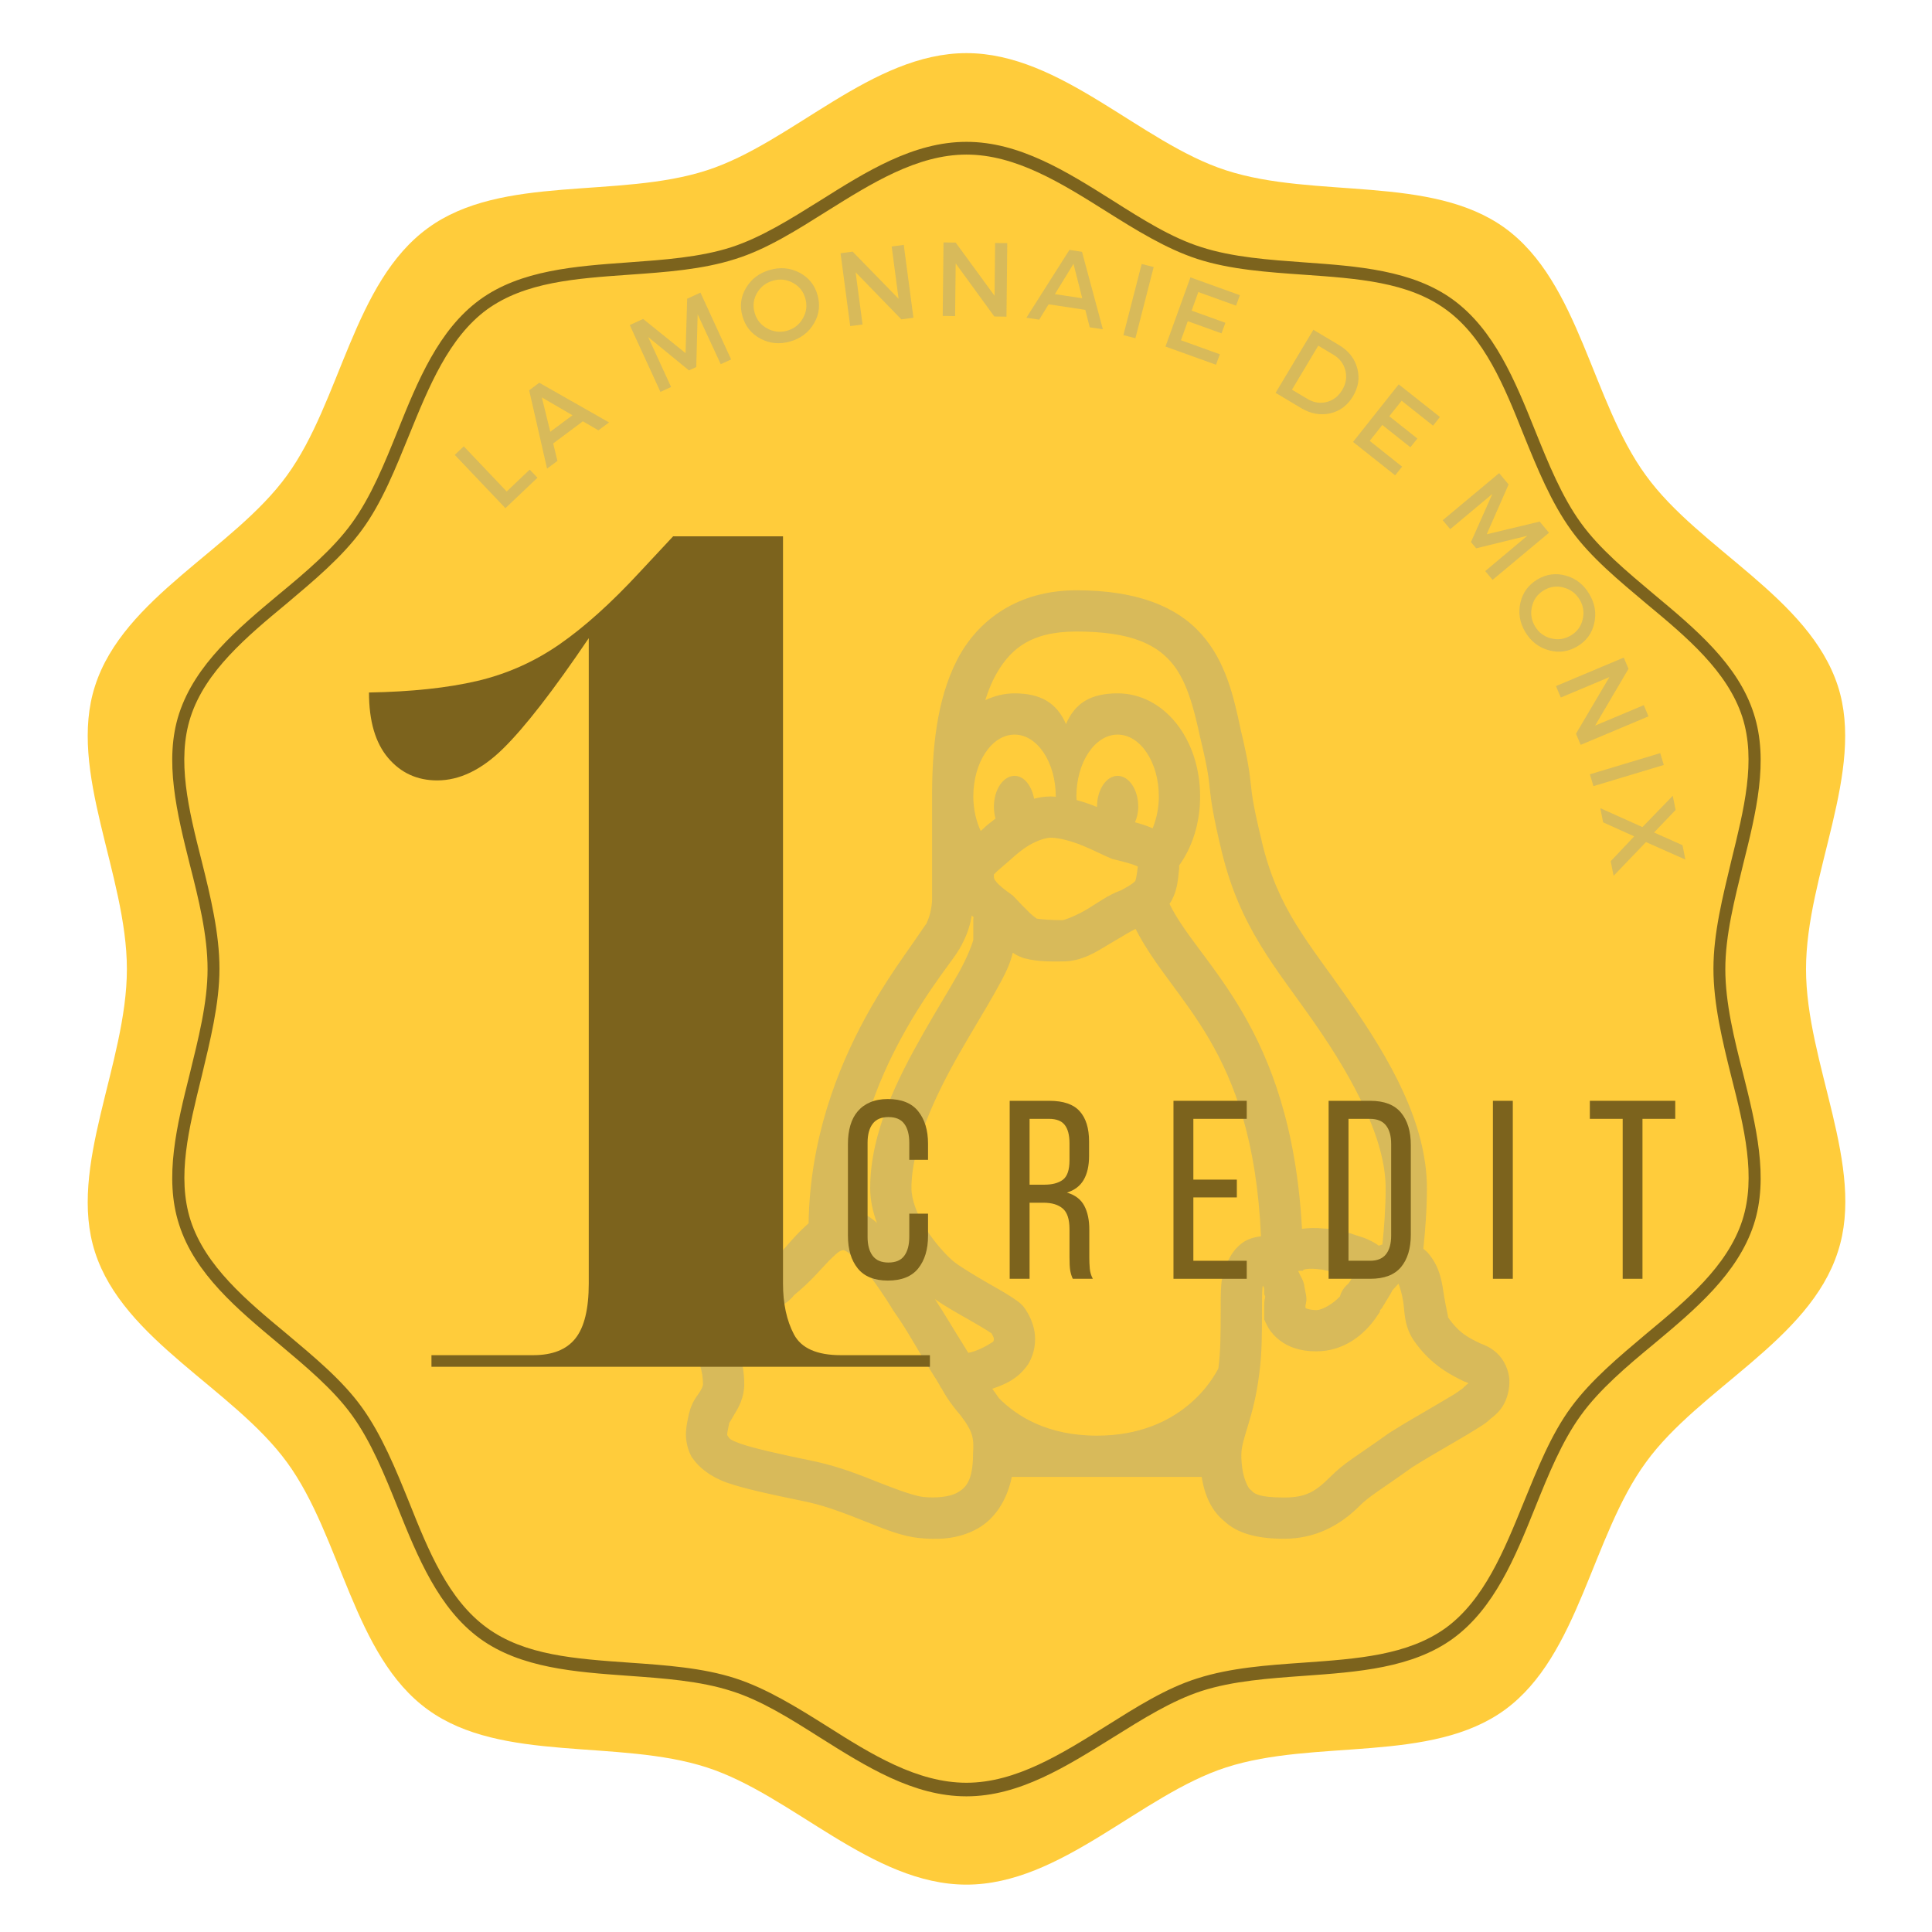
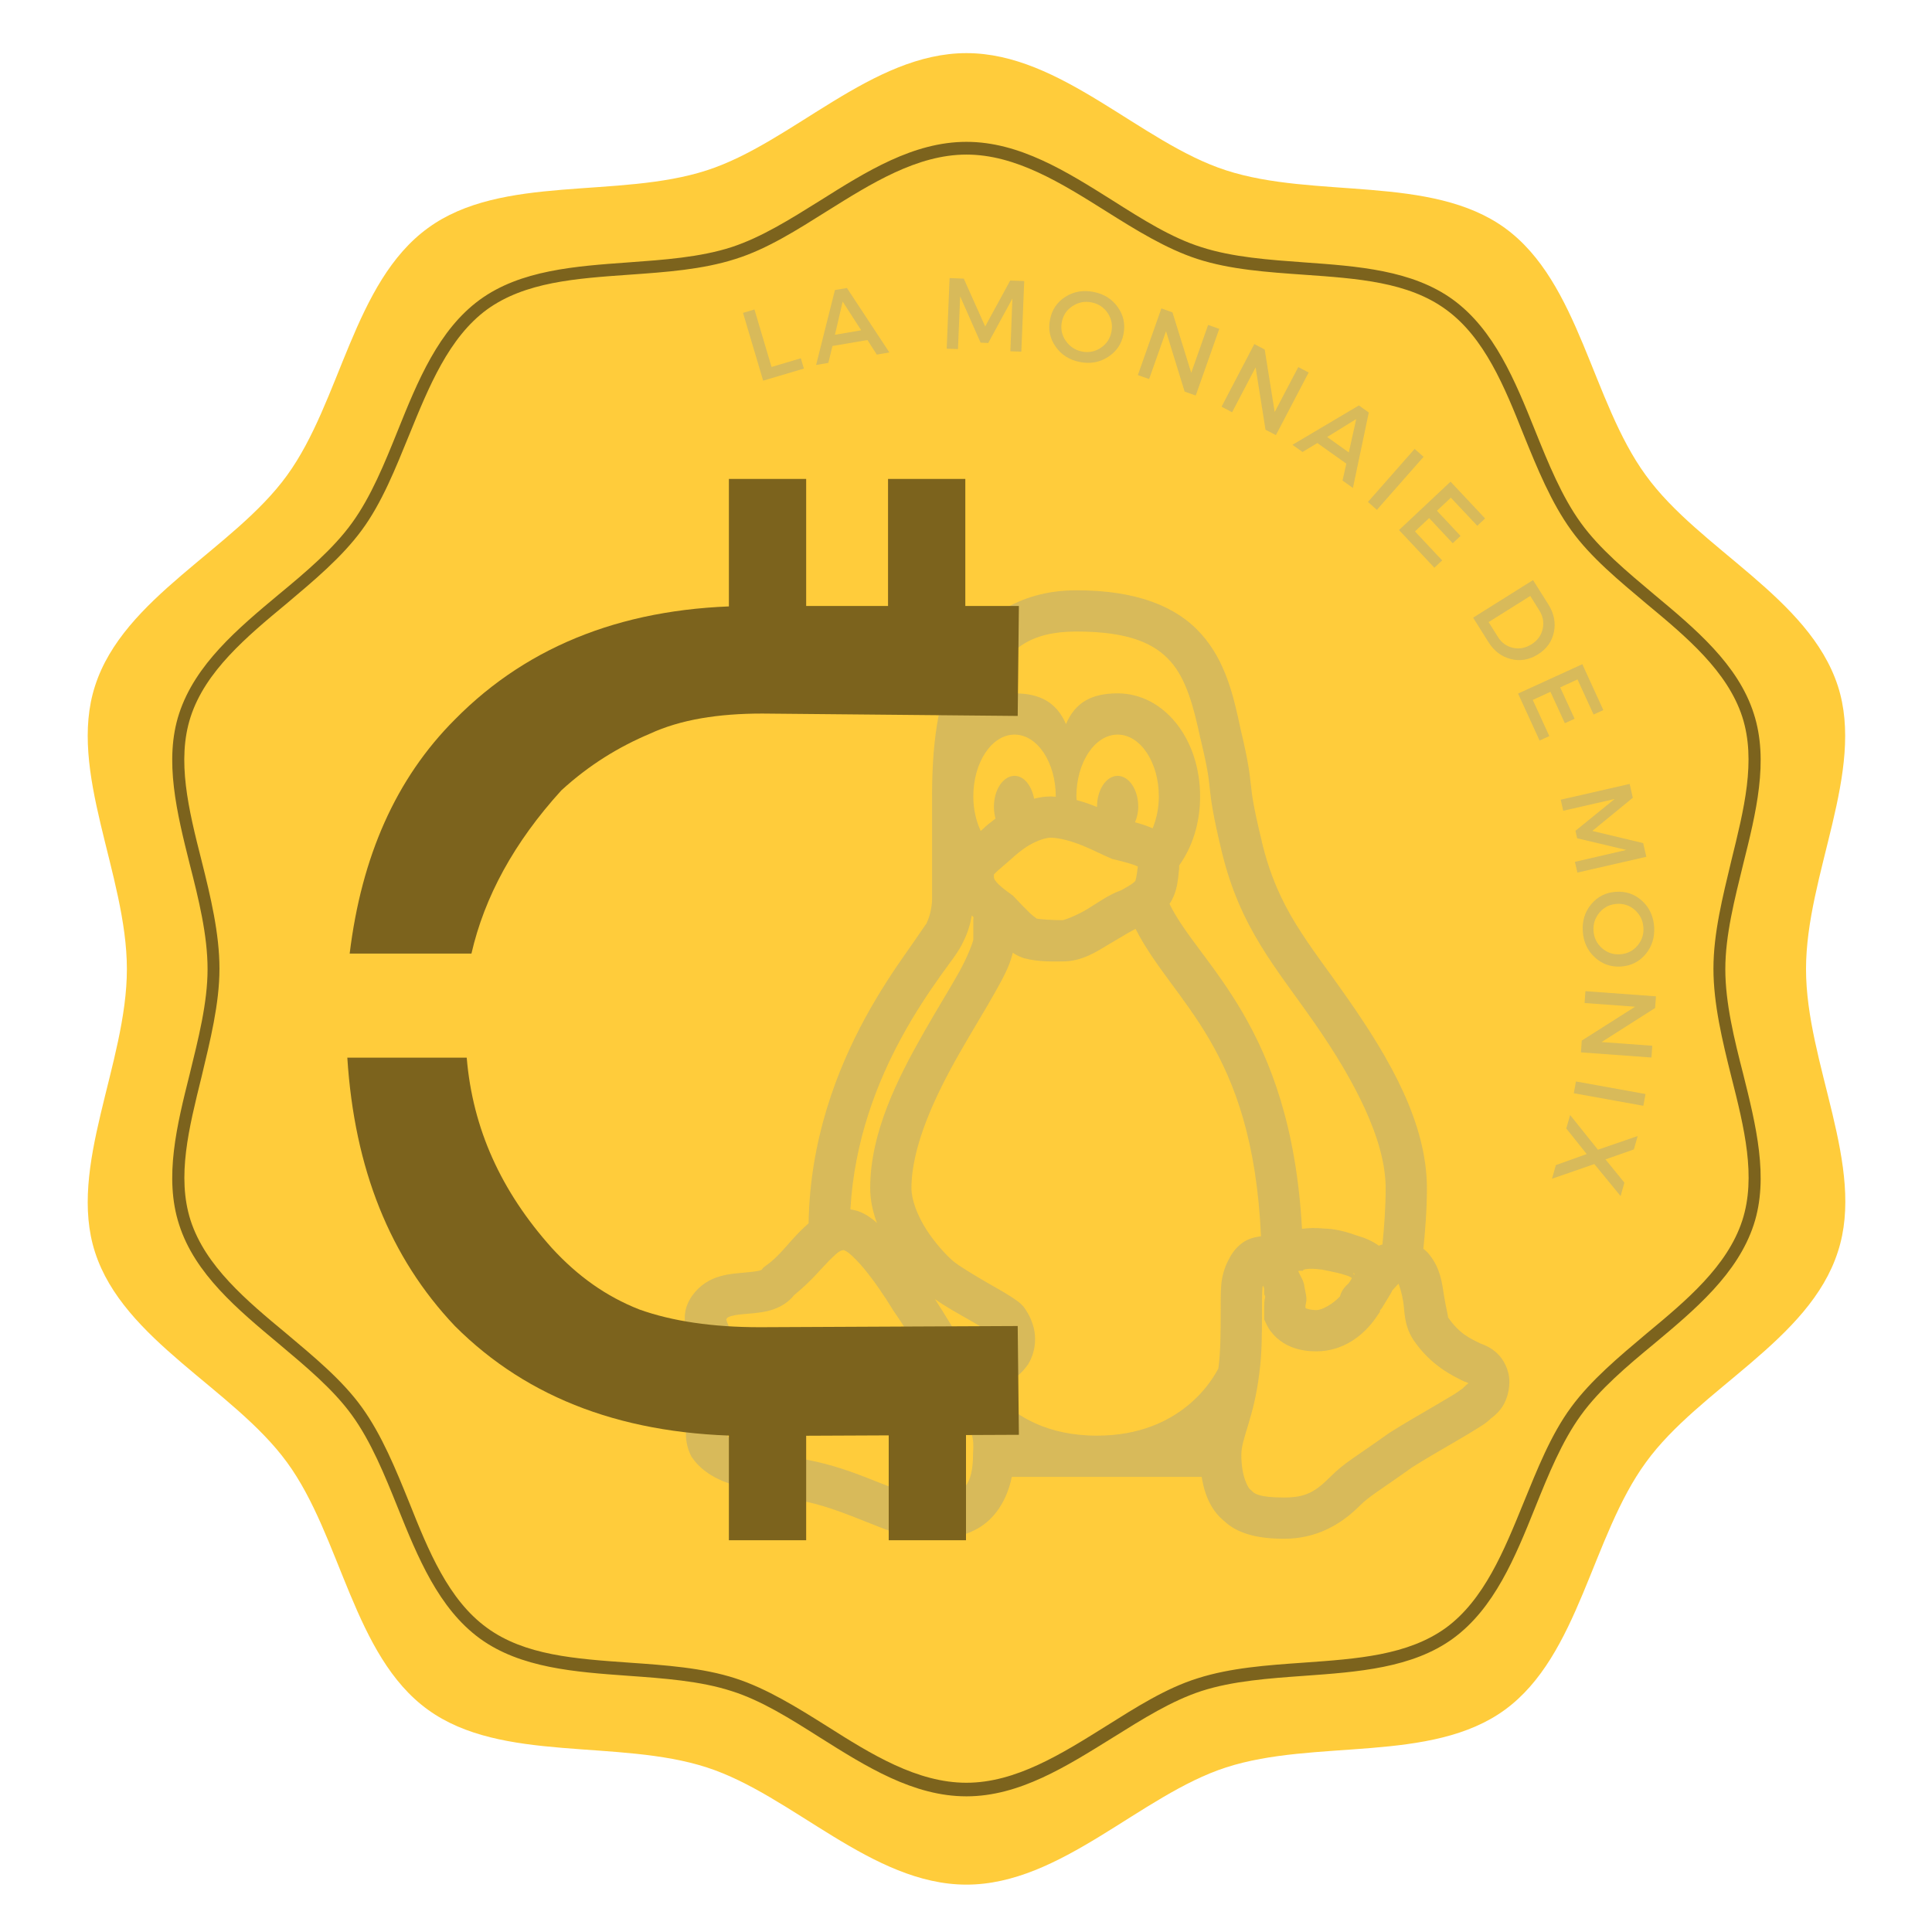
<svg xmlns="http://www.w3.org/2000/svg" width="500" zoomAndPan="magnify" viewBox="0 0 375 375" height="500" preserveAspectRatio="xMidYMid meet" version="1.0">
  <defs>
-     <filter x="0%" y="0%" width="100%" height="100%" id="a0e8144c22">
+     <filter x="0%" y="0%" width="100%" height="100%" id="49b8cd4748">
      <feColorMatrix values="0 0 0 0 1 0 0 0 0 1 0 0 0 0 1 0 0 0 1 0" color-interpolation-filters="sRGB" />
    </filter>
    <g />
-     <clipPath id="e481099729">
+     <clipPath id="a5f81981c4">
      <path d="M 17 10 L 358.211 10 L 358.211 366 L 17 366 Z M 17 10 " clip-rule="nonzero" />
    </clipPath>
-     <mask id="0eb4fd1aac">
-       <g filter="url(#a0e8144c22)">
+     <mask id="d175664d98">
+       <g filter="url(#49b8cd4748)">
        <rect x="-37.5" width="450" fill="#000000" y="-37.5" height="450" fill-opacity="0.647" />
      </g>
    </mask>
-     <clipPath id="c8e5dd027d">
+     <clipPath id="8923ba391d">
      <path d="M 0.719 0.574 L 160.98 0.574 L 160.98 185 L 0.719 185 Z M 0.719 0.574 " clip-rule="nonzero" />
    </clipPath>
-     <clipPath id="3a0f52d576">
+     <clipPath id="b6cc7ad7a2">
      <rect x="0" width="162" y="0" height="189" />
    </clipPath>
-     <mask id="cbe8e32cfe">
-       <g filter="url(#a0e8144c22)">
+     <mask id="8a1c145d9c">
+       <g filter="url(#49b8cd4748)">
        <rect x="-37.5" width="450" fill="#000000" y="-37.5" height="450" fill-opacity="0.647" />
      </g>
    </mask>
-     <clipPath id="44d8c86af0">
-       <rect x="0" width="281" y="0" height="171" />
+     <clipPath id="eb4388e7d2">
+       <rect x="0" width="243" y="0" height="243" />
    </clipPath>
  </defs>
  <rect x="-37.5" width="450" fill="#ffffff" y="-37.5" height="450" fill-opacity="1" />
  <rect x="-37.5" width="450" fill="#ffffff" y="-37.5" height="450" fill-opacity="1" />
  <rect x="-37.5" width="450" fill="#ffffff" y="-37.5" height="450" fill-opacity="1" />
-   <g clip-path="url(#e481099729)">
+   <g clip-path="url(#a5f81981c4)">
    <path fill="#ffcc3b" d="M 350.547 188.102 C 350.547 169.73 362.086 149.711 356.727 133.148 C 351.121 115.93 329.855 106.621 319.473 92.285 C 308.922 77.871 306.613 54.801 292.105 44.258 C 277.762 33.875 255.176 38.656 237.949 33.051 C 221.383 27.695 205.969 10.312 187.586 10.312 C 169.207 10.312 153.793 27.695 137.223 33.051 C 119.996 38.656 97.41 33.793 83.07 44.258 C 68.562 54.801 66.172 77.871 55.703 92.285 C 45.316 106.621 23.969 115.93 18.445 133.148 C 13.086 149.711 24.629 169.73 24.629 188.102 C 24.629 206.473 13.086 226.492 18.445 243.051 C 23.969 260.188 45.234 269.496 55.703 283.832 C 66.254 298.25 68.562 321.398 83.07 331.863 C 97.41 342.242 119.996 337.465 137.223 343.066 C 153.793 348.422 169.207 365.805 187.586 365.805 C 205.969 365.805 221.383 348.422 237.949 343.066 C 255.176 337.465 277.762 342.324 292.105 331.863 C 306.531 321.316 308.922 298.25 319.473 283.832 C 329.855 269.496 351.207 260.188 356.727 242.969 C 362.168 226.41 350.547 206.473 350.547 188.102 Z M 350.547 188.102 " fill-opacity="1" fill-rule="nonzero" />
  </g>
  <path fill="#7c631d" d="M 187.586 348.668 C 177.285 348.668 168.133 342.902 159.23 337.301 C 153.379 333.594 147.773 330.051 142.004 328.238 C 135.906 326.262 128.816 325.766 121.973 325.273 C 111.672 324.531 101.039 323.789 93.125 318.023 C 85.129 312.172 81.09 302.285 77.215 292.648 C 74.66 286.305 72.023 279.797 68.312 274.688 C 64.688 269.664 59.328 265.215 54.137 260.848 C 46.141 254.172 37.816 247.254 34.766 237.695 C 31.797 228.551 34.355 218.336 36.828 208.449 C 38.477 201.695 40.289 194.691 40.289 188.102 C 40.289 181.512 38.559 174.508 36.828 167.75 C 34.355 157.867 31.797 147.566 34.766 138.504 C 37.898 128.949 46.141 122.027 54.137 115.355 C 59.328 111.07 64.688 106.539 68.312 101.516 C 72.023 96.406 74.66 89.898 77.215 83.555 C 81.09 73.914 85.129 64.027 93.125 58.18 C 101.039 52.414 111.672 51.672 121.973 50.93 C 128.816 50.434 135.906 49.941 142.004 47.965 C 147.773 46.07 153.297 42.609 159.23 38.902 C 168.133 33.301 177.285 27.531 187.586 27.531 C 197.891 27.531 207.039 33.301 215.941 38.902 C 221.793 42.609 227.398 46.152 233.168 47.965 C 239.27 49.941 246.359 50.434 253.199 50.93 C 263.504 51.672 274.137 52.414 282.047 58.18 C 290.043 64.027 294.082 73.914 297.957 83.555 C 300.512 89.898 303.148 96.406 306.859 101.516 C 310.484 106.539 315.844 110.988 321.035 115.355 C 329.031 122.027 337.359 128.949 340.406 138.504 C 343.375 147.648 340.82 157.867 338.348 167.75 C 336.699 174.508 334.883 181.512 334.883 188.102 C 334.883 194.691 336.617 201.695 338.348 208.449 C 340.82 218.336 343.375 228.633 340.406 237.695 C 337.273 247.254 329.031 254.172 321.035 260.848 C 315.844 265.133 310.484 269.664 306.859 274.688 C 303.148 279.797 300.512 286.305 297.957 292.648 C 294.082 302.285 290.043 312.172 282.047 318.023 C 274.137 323.789 263.504 324.531 253.199 325.273 C 246.359 325.766 239.27 326.262 233.168 328.238 C 227.398 330.133 221.875 333.594 215.941 337.301 C 207.039 342.82 197.891 348.668 187.586 348.668 Z M 187.586 30.004 C 178.023 30.004 169.121 35.605 160.551 40.961 C 154.781 44.586 148.848 48.375 142.746 50.27 C 136.316 52.332 129.145 52.824 122.141 53.32 C 111.754 54.059 101.945 54.719 94.527 60.074 C 87.109 65.512 83.234 75.07 79.441 84.379 C 76.805 90.805 74.168 97.559 70.211 102.914 C 66.336 108.188 60.895 112.719 55.621 117.168 C 47.871 123.594 39.875 130.266 36.992 139.164 C 34.273 147.566 36.578 157.043 39.137 167.094 C 40.867 174.012 42.598 181.18 42.598 188.02 C 42.598 194.855 40.785 202.023 39.137 208.945 C 36.66 218.996 34.273 228.387 36.992 236.871 C 39.875 245.77 47.871 252.445 55.621 258.871 C 60.895 263.32 66.418 267.852 70.211 273.121 C 74.086 278.477 76.805 285.152 79.441 291.66 C 83.152 300.969 87.023 310.523 94.527 315.961 C 101.863 321.316 111.672 321.977 122.141 322.719 C 129.145 323.211 136.398 323.707 142.746 325.766 C 148.848 327.742 154.781 331.449 160.551 335.074 C 169.121 340.512 178.023 346.031 187.586 346.031 C 197.148 346.031 206.051 340.43 214.621 335.074 C 220.395 331.449 226.328 327.66 232.426 325.766 C 238.855 323.707 246.027 323.211 253.035 322.719 C 263.422 321.977 273.23 321.316 280.648 315.961 C 288.066 310.523 291.941 300.969 295.73 291.66 C 298.371 285.234 301.008 278.477 304.965 273.121 C 308.836 267.852 314.277 263.32 319.555 258.871 C 327.301 252.445 335.297 245.77 338.184 236.871 C 340.902 228.469 338.594 218.996 336.039 208.945 C 334.309 202.023 332.578 194.855 332.578 188.02 C 332.578 181.098 334.391 174.012 336.039 167.094 C 338.512 157.043 340.902 147.648 338.184 139.164 C 335.297 130.266 327.301 123.594 319.555 117.168 C 314.277 112.719 308.754 108.188 304.965 102.914 C 301.09 97.559 298.371 90.887 295.73 84.379 C 292.023 75.07 288.148 65.512 280.648 60.074 C 273.312 54.719 263.504 54.059 253.035 53.32 C 246.027 52.824 238.773 52.332 232.426 50.27 C 226.328 48.293 220.395 44.586 214.621 40.961 C 205.969 35.523 197.148 30.004 187.586 30.004 Z M 187.586 30.004 " fill-opacity="1" fill-rule="nonzero" />
-   <g mask="url(#0eb4fd1aac)">
+   <g mask="url(#d175664d98)">
    <g transform="matrix(1, 0, 0, 1, 132, 114)">
-       <g clip-path="url(#3a0f52d576)">
-         <g clip-path="url(#c8e5dd027d)">
+       <g clip-path="url(#b6cc7ad7a2)">
+         <g clip-path="url(#8923ba391d)">
          <path fill="#c2b06a" d="M 76.926 0.574 C 65.562 0.574 57.715 6.355 53.727 14.172 C 49.758 21.992 48.914 31.527 48.914 40.594 L 48.914 60.605 C 48.914 61.887 48.492 63.902 47.883 65.105 L 47.852 65.203 L 47.805 65.297 C 47.898 65.09 46.102 67.797 43.848 70.984 C 41.598 74.191 38.738 78.426 35.938 83.57 C 30.469 93.621 25.199 107.207 24.949 123.438 C 24.324 123.984 23.777 124.531 23.262 125.031 C 20.93 127.359 19.289 129.812 16.695 131.645 L 16.211 132.004 L 15.836 132.473 C 15.898 132.395 15.883 132.52 15.117 132.691 C 14.352 132.848 13.051 132.957 11.551 133.098 C 10.035 133.238 8.254 133.426 6.363 134.223 C 4.484 135.035 2.5 136.707 1.484 139.039 C 0.672 140.883 0.844 142.805 1.234 144.195 C 1.609 145.59 2.141 146.715 2.641 147.824 C 3.609 150.043 4.453 152.109 4.453 154.672 C 4.453 154.953 4.328 155.344 3.828 156.172 C 3.312 157 2.328 158.031 1.797 160.176 L 1.734 160.363 C 1.531 161.41 1.25 162.441 1.156 163.832 C 1.062 165.223 1.328 166.977 2.094 168.492 L 2.203 168.727 L 2.344 168.914 C 3.578 170.773 5.859 172.633 9.082 173.777 C 12.301 174.902 16.883 175.918 24.762 177.543 C 28.512 178.371 32.375 179.887 36.031 181.344 C 39.707 182.797 43.035 184.219 46.602 184.547 C 49.477 184.812 53.758 184.969 57.809 182.656 C 60.949 180.875 63.406 177.434 64.391 172.664 L 101.25 172.664 C 101.832 176.387 103.223 179.324 105.691 181.297 C 108.066 183.516 111.711 184.672 117.242 184.672 C 123.402 184.672 128.172 182.016 131.891 178.293 C 133.848 176.34 135.645 175.418 142.148 170.773 C 144.602 169.211 147.852 167.352 150.715 165.676 C 152.137 164.848 153.465 164.066 154.574 163.363 C 155.684 162.66 156.449 162.254 157.418 161.285 L 157.434 161.27 L 157.449 161.27 C 157.434 161.27 158.266 160.77 159.266 159.52 C 160.266 158.266 160.969 156.266 160.969 154.188 C 160.969 151.938 159.844 149.809 158.531 148.621 C 157.402 147.59 156.293 147.105 155.371 146.777 C 153.293 145.762 151.246 144.887 149.023 141.633 C 149.227 141.898 148.633 139.805 148.273 137.445 C 147.898 135.035 147.586 132.176 145.414 129.5 C 145.086 129.078 144.695 128.703 144.273 128.391 C 144.648 124.734 144.961 120.762 144.961 116.637 C 144.961 103.988 137.707 91.48 129.781 80.102 C 121.887 68.734 116.133 62.684 112.93 49.426 L 112.945 49.426 C 111.258 42.5 111.023 40.453 110.789 38.328 C 110.555 36.184 110.305 33.824 108.832 27.68 C 107.457 21.191 105.941 14.453 101.203 9.109 C 96.438 3.73 88.668 0.574 76.926 0.574 Z M 76.926 8.578 C 87.324 8.578 92.199 11 95.219 14.406 C 98.234 17.816 99.672 23.07 101.016 29.434 L 101.047 29.465 L 101.047 29.527 C 102.473 35.465 102.598 36.969 102.832 39.188 C 103.066 41.406 103.426 44.176 105.145 51.305 C 108.738 66.188 115.602 73.723 123.215 84.664 C 130.812 95.594 136.957 107.223 136.957 116.637 C 136.957 120.371 136.676 124.109 136.332 127.547 C 136.082 127.625 135.832 127.703 135.613 127.781 C 134.395 126.891 132.953 126.266 131.391 125.828 C 129.312 125.078 127.266 124.516 124.887 124.453 C 123.402 124.297 122.012 124.344 120.715 124.516 C 118.543 84.883 100.688 73.207 95 61.449 C 95.016 61.418 95.047 61.402 95.062 61.355 C 96.406 59.293 96.625 57.148 96.859 54.711 C 96.891 54.461 96.875 54.211 96.875 53.977 C 99.406 50.457 100.938 45.801 100.938 40.594 C 100.938 29.371 93.906 20.582 84.93 20.582 C 79.836 20.582 76.691 22.367 74.91 26.539 C 73.098 22.414 69.988 20.582 64.922 20.582 C 62.906 20.582 61.012 21.082 59.246 21.895 C 59.715 20.426 60.23 19.051 60.855 17.801 C 63.812 12.016 67.969 8.578 76.926 8.578 Z M 64.922 28.586 C 69.344 28.586 72.926 33.965 72.926 40.594 C 72.926 40.625 72.926 40.641 72.926 40.656 C 72.598 40.641 72.285 40.594 71.941 40.594 C 70.801 40.594 69.734 40.766 68.719 41.031 C 68.234 38.484 66.766 36.594 64.922 36.594 C 62.719 36.594 60.918 39.281 60.918 42.594 C 60.918 43.406 61.027 44.176 61.23 44.879 C 60.152 45.691 59.324 46.379 58.84 46.863 C 58.668 47.02 58.512 47.145 58.355 47.285 C 57.465 45.363 56.918 43.094 56.918 40.594 C 56.918 33.965 60.496 28.586 64.922 28.586 Z M 84.93 28.586 C 89.355 28.586 92.934 33.965 92.934 40.594 C 92.934 42.875 92.465 44.957 91.73 46.77 C 90.559 46.27 89.434 45.895 88.309 45.613 C 88.668 44.723 88.934 43.723 88.934 42.594 C 88.934 39.281 87.137 36.594 84.93 36.594 C 82.727 36.594 80.93 39.281 80.93 42.594 C 80.93 42.609 80.93 42.625 80.93 42.641 C 79.711 42.141 78.383 41.672 76.973 41.297 C 76.957 41.062 76.926 40.828 76.926 40.594 C 76.926 33.965 80.508 28.586 84.93 28.586 Z M 71.941 48.598 C 73.566 48.598 75.926 49.238 78.086 50.113 C 80.242 50.992 82.07 51.961 83.602 52.602 L 83.914 52.742 L 84.242 52.805 C 86.277 53.289 88.105 53.805 88.855 54.195 C 88.652 55.914 88.449 56.852 88.355 56.992 C 88.246 57.164 87.684 57.695 85.633 58.793 C 83.102 59.699 81.18 61.168 79.117 62.418 C 76.848 63.777 74.551 64.605 74.223 64.605 C 72.473 64.605 70.051 64.48 69.078 64.277 C 69.453 64.387 68.797 64.059 67.969 63.293 C 67.078 62.449 65.969 61.293 64.844 60.09 L 64.547 59.793 L 64.234 59.574 C 62.953 58.668 61.949 57.852 61.465 57.273 C 60.965 56.68 60.918 56.508 60.918 56.117 C 60.918 55.523 60.809 55.883 61.168 55.477 C 61.527 55.055 62.625 54.195 64.109 52.883 L 64.25 52.773 L 64.375 52.633 C 64.156 52.867 65.609 51.445 67.188 50.41 C 68.766 49.379 70.723 48.598 71.941 48.598 Z M 56.621 63.684 C 56.73 63.793 56.84 63.918 56.965 64.012 C 56.934 64.215 56.918 64.402 56.918 64.605 L 56.918 68.375 C 56.887 68.766 55.918 71.531 54.105 74.785 C 52.273 78.051 49.773 82.055 47.258 86.492 C 42.223 95.344 36.906 105.832 36.906 116.637 C 36.906 119.027 37.438 121.277 38.223 123.391 C 38.062 123.25 37.906 123.078 37.734 122.953 C 36.469 121.934 35.031 120.996 33.062 120.746 C 33.812 107.426 38.238 96.094 42.973 87.402 C 45.566 82.633 48.227 78.676 50.398 75.613 C 52.523 72.582 53.992 70.953 55.043 68.625 C 55.855 67.016 56.34 65.344 56.621 63.684 Z M 88.418 66.297 C 95.797 80.82 111.102 89.074 112.758 125.953 C 111.477 126.125 110.195 126.469 109.129 127.25 C 107.691 128.297 106.895 129.625 106.316 130.816 C 105.66 132.129 105.223 133.645 105.066 135.16 C 104.926 136.691 104.941 138.289 104.941 140.648 C 104.941 144.43 104.91 148.605 104.504 151.434 L 104.504 151.527 C 104.488 151.543 104.488 151.559 104.488 151.59 C 103.629 153.312 97.484 164.66 80.93 164.66 C 71.301 164.66 65.375 160.895 61.902 157.391 C 61.465 156.75 61.027 156.156 60.59 155.547 C 62.922 154.781 65.516 153.719 67.453 150.949 L 67.547 150.84 L 67.609 150.715 C 68.844 148.668 69.094 146.324 68.797 144.48 C 68.484 142.633 67.734 141.195 67.031 140.133 C 66.359 139.133 65.891 138.867 65.391 138.477 C 64.891 138.102 64.375 137.773 63.797 137.414 C 62.656 136.691 61.309 135.941 59.918 135.145 C 57.152 133.551 54.074 131.691 52.977 130.754 C 51.648 129.625 49.445 127.234 47.742 124.562 C 46.051 121.871 44.91 118.887 44.91 116.637 C 44.91 108.602 49.367 98.953 54.215 90.449 C 56.637 86.195 59.105 82.227 61.09 78.691 C 62.656 75.895 63.984 73.52 64.578 70.922 C 65.109 71.281 65.719 71.625 66.531 71.906 L 66.672 71.953 L 66.828 72 C 69.609 72.738 72.41 72.613 74.223 72.613 C 77.992 72.613 80.711 70.797 83.242 69.281 C 85.68 67.812 87.965 66.484 88.418 66.297 Z M 32.109 128.641 C 31.469 128.641 31.984 128.594 32.766 129.219 C 33.547 129.844 34.609 130.926 35.656 132.176 C 37.75 134.691 39.91 137.93 41.223 140.102 L 41.285 140.227 L 41.363 140.336 C 44.504 144.809 44.91 146.09 49.602 153.578 L 49.523 153.406 C 49.789 153.891 50.039 154.281 50.305 154.719 C 50.32 154.75 50.336 154.781 50.352 154.828 C 50.352 154.828 50.367 154.828 50.367 154.844 C 50.492 155.125 50.664 155.391 50.852 155.641 C 51.242 156.375 52.148 158.031 54.371 160.629 C 54.684 161.051 55.09 161.582 55.34 161.957 C 56.574 163.863 57.074 164.895 56.887 167.836 L 56.871 167.961 L 56.871 168.086 C 56.871 173.387 55.48 174.777 53.852 175.699 C 52.227 176.621 49.539 176.777 47.32 176.574 C 45.77 176.434 42.629 175.34 38.973 173.902 C 35.328 172.445 31.078 170.742 26.48 169.727 L 26.449 169.727 L 26.418 169.711 C 18.57 168.102 14.082 167.039 11.754 166.227 C 9.582 165.441 9.676 165.332 9.176 164.598 C 9.176 164.551 9.129 164.504 9.145 164.363 C 9.16 164.051 9.332 163.223 9.551 162.129 C 9.551 162.129 9.551 162.113 9.551 162.113 C 9.488 162.41 9.879 161.598 10.645 160.348 C 11.41 159.113 12.457 157.188 12.457 154.672 C 12.457 150.309 10.957 146.902 9.957 144.59 C 9.441 143.445 9.066 142.555 8.957 142.117 C 9.066 141.883 9.113 141.758 9.52 141.586 C 10.004 141.383 11.004 141.18 12.301 141.07 C 13.598 140.945 15.133 140.883 16.852 140.508 C 18.555 140.117 20.648 139.273 22.148 137.367 C 25.324 134.816 27.668 131.957 28.902 130.707 C 29.84 129.781 30.469 129.203 30.859 128.953 C 31.266 128.719 31.391 128.641 32.109 128.641 Z M 121.637 132.316 C 122.293 132.238 123.105 132.254 124.137 132.379 L 124.371 132.41 L 124.621 132.41 C 124.277 132.41 127.672 132.973 128.797 133.395 L 128.953 133.441 L 129.125 133.488 C 130.078 133.754 130.203 133.941 130.406 134.082 C 130.25 134.41 130 134.754 129.766 135.098 C 129.297 135.551 128.5 136.176 128.078 137.633 C 126.922 138.93 124.73 140.289 123.512 140.289 C 122.762 140.289 121.98 140.148 121.559 139.977 C 121.434 139.93 121.465 139.883 121.387 139.852 L 121.387 139.398 C 121.387 139.398 121.434 139.336 121.559 138.477 C 121.652 137.898 121.402 136.816 121.199 135.848 C 121.121 134.66 120.434 133.785 119.98 132.723 C 120.059 132.691 120.199 132.676 120.293 132.645 L 120.949 132.645 C 120.949 132.582 120.949 132.535 120.949 132.473 C 121.184 132.426 121.355 132.332 121.637 132.316 Z M 130.625 132.691 C 130.625 133.191 130.812 132.941 130.891 133.332 C 130.859 133.363 130.828 133.426 130.797 133.473 Z M 139.441 135.16 C 139.66 135.707 140.082 136.863 140.363 138.648 C 140.691 140.836 140.52 143.07 142.195 145.84 L 142.227 145.918 L 142.289 145.996 C 145.695 151.105 150.215 153.156 151.871 153.984 L 152.121 154.109 L 152.402 154.203 C 152.762 154.312 152.918 154.422 153.012 154.469 C 153.012 154.453 153.012 154.531 153.012 154.531 C 153.059 154.453 152.715 154.672 151.762 155.625 C 152.012 155.375 151.262 155.984 150.324 156.594 C 149.352 157.188 148.086 157.938 146.664 158.766 C 143.852 160.41 140.52 162.316 137.785 164.051 L 137.707 164.098 L 137.613 164.16 C 131.078 168.836 128.969 169.898 126.234 172.633 C 123.324 175.543 121.465 176.668 117.242 176.668 C 112.523 176.668 111.555 175.949 111.07 175.48 L 110.883 175.277 L 110.648 175.105 C 110.383 174.902 108.941 172.852 108.941 168.367 C 108.941 165.113 111.398 161.191 112.43 152.531 C 112.961 148.746 112.945 144.414 112.945 140.648 C 112.945 138.289 112.961 136.801 113.039 135.957 C 113.055 135.754 113.086 135.676 113.102 135.535 C 113.227 135.707 113.383 135.848 113.383 136.348 L 113.383 137.207 L 113.586 137.664 C 113.523 137.945 113.383 138.414 113.383 139.398 L 113.383 142.102 L 113.758 142.898 C 114.773 145.152 116.711 146.637 118.512 147.387 C 120.309 148.121 122.027 148.293 123.512 148.293 C 128.797 148.293 132.781 145.121 135.145 141.648 L 135.848 140.633 L 135.848 140.398 C 135.895 140.32 135.832 140.352 135.91 140.258 L 136.176 139.977 L 136.379 139.648 C 137.598 137.648 138.473 136.223 138.145 136.582 Z M 49.461 138.148 C 51.461 139.57 53.789 140.852 55.949 142.086 C 57.34 142.883 58.637 143.633 59.559 144.211 C 59.965 144.465 60.262 144.668 60.465 144.809 C 60.652 145.152 60.855 145.527 60.902 145.793 C 60.934 146.059 60.887 146.199 60.777 146.418 C 60.668 146.496 58.902 147.699 57.027 148.309 C 56.621 148.434 56.324 148.496 55.949 148.59 C 52.773 143.508 51.336 141.008 49.461 138.148 Z M 49.461 138.148 " fill-opacity="1" fill-rule="nonzero" />
        </g>
      </g>
    </g>
  </g>
-   <g fill="#7c631d" fill-opacity="1">
-     <g transform="translate(162.9119, 248.2138)">
-       <g>
-         <path d="M 9.422 -34.891 C 12.086 -34.891 14.051 -34.098 15.312 -32.516 C 16.582 -30.941 17.219 -28.836 17.219 -26.203 L 17.219 -23.094 L 13.578 -23.094 L 13.578 -26.406 C 13.578 -27.988 13.254 -29.211 12.609 -30.078 C 11.973 -30.953 10.945 -31.391 9.531 -31.391 C 8.145 -31.391 7.125 -30.953 6.469 -30.078 C 5.812 -29.211 5.484 -27.988 5.484 -26.406 L 5.484 -8.141 C 5.484 -6.566 5.812 -5.344 6.469 -4.469 C 7.125 -3.594 8.145 -3.156 9.531 -3.156 C 10.945 -3.156 11.973 -3.594 12.609 -4.469 C 13.254 -5.344 13.578 -6.566 13.578 -8.141 L 13.578 -12.641 L 17.219 -12.641 L 17.219 -8.344 C 17.219 -5.707 16.582 -3.598 15.312 -2.016 C 14.051 -0.441 12.086 0.344 9.422 0.344 C 6.797 0.344 4.848 -0.441 3.578 -2.016 C 2.305 -3.598 1.672 -5.707 1.672 -8.344 L 1.672 -26.203 C 1.672 -27.523 1.828 -28.719 2.141 -29.781 C 2.453 -30.852 2.93 -31.766 3.578 -32.516 C 4.223 -33.273 5.031 -33.859 6 -34.266 C 6.969 -34.68 8.109 -34.891 9.422 -34.891 Z M 9.422 -34.891 " />
-       </g>
-     </g>
-   </g>
-   <g fill="#7c631d" fill-opacity="1">
-     <g transform="translate(194.0115, 248.2138)">
-       <g>
-         <path d="M 9.672 -34.547 C 12.398 -34.547 14.363 -33.867 15.562 -32.516 C 16.77 -31.172 17.375 -29.219 17.375 -26.656 L 17.375 -23.844 C 17.375 -21.938 17.023 -20.391 16.328 -19.203 C 15.641 -18.016 14.555 -17.191 13.078 -16.734 C 14.66 -16.273 15.781 -15.426 16.438 -14.188 C 17.094 -12.957 17.422 -11.406 17.422 -9.531 L 17.422 -4.141 C 17.422 -3.391 17.453 -2.66 17.516 -1.953 C 17.586 -1.242 17.785 -0.594 18.109 0 L 14.219 0 C 13.988 -0.488 13.82 -1.02 13.719 -1.594 C 13.625 -2.176 13.578 -3.047 13.578 -4.203 L 13.578 -9.625 C 13.578 -11.562 13.141 -12.898 12.266 -13.641 C 11.391 -14.391 10.148 -14.766 8.547 -14.766 L 5.828 -14.766 L 5.828 0 L 1.969 0 L 1.969 -34.547 Z M 8.688 -18.266 C 10.227 -18.266 11.426 -18.582 12.281 -19.219 C 13.145 -19.863 13.578 -21.125 13.578 -23 L 13.578 -26.312 C 13.578 -27.883 13.27 -29.066 12.656 -29.859 C 12.051 -30.648 11.023 -31.047 9.578 -31.047 L 5.828 -31.047 L 5.828 -18.266 Z M 8.688 -18.266 " />
-       </g>
-     </g>
-   </g>
-   <g fill="#7c631d" fill-opacity="1">
-     <g transform="translate(225.8021, 248.2138)">
-       <g>
-         <path d="M 14.266 -19.25 L 14.266 -15.797 L 5.828 -15.797 L 5.828 -3.5 L 16.188 -3.5 L 16.188 0 L 1.969 0 L 1.969 -34.547 L 16.188 -34.547 L 16.188 -31.047 L 5.828 -31.047 L 5.828 -19.25 Z M 14.266 -19.25 " />
-       </g>
-     </g>
-   </g>
-   <g fill="#7c631d" fill-opacity="1">
-     <g transform="translate(255.9145, 248.2138)">
-       <g>
-         <path d="M 10.062 -34.547 C 12.758 -34.547 14.742 -33.781 16.016 -32.25 C 17.285 -30.727 17.922 -28.633 17.922 -25.969 L 17.922 -8.547 C 17.922 -5.879 17.285 -3.785 16.016 -2.266 C 14.742 -0.754 12.758 0 10.062 0 L 1.969 0 L 1.969 -34.547 Z M 10.016 -3.5 C 11.398 -3.5 12.426 -3.914 13.094 -4.75 C 13.77 -5.594 14.109 -6.805 14.109 -8.391 L 14.109 -26.156 C 14.109 -27.738 13.77 -28.945 13.094 -29.781 C 12.426 -30.625 11.383 -31.047 9.969 -31.047 L 5.828 -31.047 L 5.828 -3.5 Z M 10.016 -3.5 " />
-       </g>
-     </g>
-   </g>
-   <g fill="#7c631d" fill-opacity="1">
-     <g transform="translate(287.8039, 248.2138)">
-       <g>
-         <path d="M 5.828 -34.547 L 5.828 0 L 1.969 0 L 1.969 -34.547 Z M 5.828 -34.547 " />
-       </g>
-     </g>
-   </g>
-   <g fill="#7c631d" fill-opacity="1">
-     <g transform="translate(307.9457, 248.2138)">
-       <g>
-         <path d="M 7.016 0 L 7.016 -31.047 L 0.641 -31.047 L 0.641 -34.547 L 17.219 -34.547 L 17.219 -31.047 L 10.859 -31.047 L 10.859 0 Z M 7.016 0 " />
-       </g>
-     </g>
-   </g>
-   <g fill="#7c631d" fill-opacity="1">
-     <g transform="translate(63.76213, 265.2885)">
-       <g>
-         <path d="M 19.984 0 L 19.984 -2.25 L 39.734 -2.25 C 43.473 -2.25 46.203 -3.332 47.922 -5.5 C 49.648 -7.664 50.516 -11.219 50.516 -16.156 L 50.516 -141.422 C 43.629 -131.242 38.086 -124.098 33.891 -119.984 C 29.703 -115.867 25.438 -113.812 21.094 -113.812 C 17.207 -113.812 14.031 -115.27 11.562 -118.188 C 9.094 -121.102 7.859 -125.332 7.859 -130.875 C 16.086 -131.02 23.082 -131.766 28.844 -133.109 C 34.602 -134.461 39.914 -136.82 44.781 -140.188 C 49.645 -143.551 54.848 -148.227 60.391 -154.219 L 66.891 -161.188 L 88.219 -161.188 L 88.219 -16.156 C 88.219 -12.27 88.926 -8.977 90.344 -6.281 C 91.77 -3.594 94.805 -2.25 99.453 -2.25 L 116.734 -2.25 L 116.734 0 Z M 19.984 0 " />
-       </g>
-     </g>
-   </g>
-   <g mask="url(#cbe8e32cfe)">
-     <g transform="matrix(1, 0, 0, 1, 78, 7)">
-       <g clip-path="url(#44d8c86af0)">
+   <g mask="url(#8a1c145d9c)">
+     <g transform="matrix(1, 0, 0, 1, 132, 0)">
+       <g clip-path="url(#eb4388e7d2)">
        <g fill="#c2b06a" fill-opacity="1">
-           <g transform="translate(18.73877, 92.93234)">
+           <g transform="translate(14.40937, 74.40034)">
            <g>
-               <path d="M 1.609 -4.531 L 6.078 -8.781 L 7.578 -7.203 L 1.359 -1.297 L -8.469 -11.641 L -6.719 -13.297 Z M 1.609 -4.531 " />
+               <path d="M 3.344 -3.172 L 9.031 -4.859 L 9.625 -2.859 L 1.719 -0.516 L -2.188 -13.672 L 0.031 -14.328 Z M 3.344 -3.172 " />
            </g>
          </g>
        </g>
        <g fill="#c2b06a" fill-opacity="1">
-           <g transform="translate(28.1667, 83.97696)">
+           <g transform="translate(26.38946, 70.84229)">
            <g>
-               <path d="M 6.969 -9.203 L 1.203 -4.906 L 2.031 -1.516 L 0.016 -0.016 L -3.453 -15.219 L -1.5 -16.688 L 12.047 -8.984 L 9.984 -7.453 Z M 4.953 -10.375 L -1 -13.844 L 0.641 -7.172 Z M 4.953 -10.375 " />
+               <path d="M 9.984 -4.844 L 3.188 -3.688 L 2.391 -0.406 L 0.016 0 L 3.672 -14.547 L 6 -14.938 L 14.234 -2.438 L 11.797 -2.016 Z M 8.766 -6.734 L 5.172 -12.312 L 3.672 -5.859 Z M 8.766 -6.734 " />
            </g>
          </g>
        </g>
        <g fill="#c2b06a" fill-opacity="1">
-           <g transform="translate(42.2472, 73.91156)">
+           <g transform="translate(42.83828, 68.36267)">
            <g />
          </g>
        </g>
        <g fill="#c2b06a" fill-opacity="1">
-           <g transform="translate(48.48904, 69.84498)">
+           <g transform="translate(49.95756, 67.60206)">
            <g>
-               <path d="M 15.422 -7.078 L 13.406 -6.156 L 8.922 -15.844 L 8.656 -5.609 L 7.234 -4.953 L -0.688 -11.438 L 3.766 -1.734 L 1.703 -0.781 L -4.25 -13.75 L -1.656 -14.938 L 6.578 -8.297 L 6.891 -18.859 L 9.469 -20.047 Z M 15.422 -7.078 " />
+               <path d="M 16.281 0.656 L 14.156 0.578 L 14.547 -9.656 L 9.859 -1.031 L 8.375 -1.094 L 4.406 -10.078 L 3.984 0.156 L 1.797 0.078 L 2.359 -13.625 L 5.109 -13.516 L 9.266 -4.234 L 14.125 -13.156 L 16.844 -13.047 Z M 16.281 0.656 " />
            </g>
          </g>
        </g>
        <g fill="#c2b06a" fill-opacity="1">
-           <g transform="translate(67.39383, 61.42434)">
+           <g transform="translate(69.82078, 68.63503)">
            <g>
-               <path d="M -0.578 -12.562 C 0.453 -14.289 1.988 -15.445 4.031 -16.031 C 6.082 -16.613 8 -16.438 9.781 -15.5 C 11.562 -14.57 12.727 -13.129 13.281 -11.172 C 13.844 -9.211 13.609 -7.363 12.578 -5.625 C 11.555 -3.883 10.02 -2.723 7.969 -2.141 C 5.926 -1.555 4.008 -1.738 2.219 -2.688 C 0.438 -3.633 -0.727 -5.086 -1.281 -7.047 C -1.844 -9.004 -1.609 -10.844 -0.578 -12.562 Z M 4.656 -13.953 C 3.289 -13.566 2.254 -12.77 1.547 -11.562 C 0.848 -10.363 0.691 -9.082 1.078 -7.719 C 1.461 -6.363 2.273 -5.348 3.516 -4.672 C 4.754 -4.004 6.047 -3.859 7.391 -4.234 C 8.742 -4.617 9.766 -5.422 10.453 -6.641 C 11.148 -7.859 11.305 -9.145 10.922 -10.5 C 10.535 -11.863 9.727 -12.875 8.5 -13.531 C 7.281 -14.195 6 -14.336 4.656 -13.953 Z M 4.656 -13.953 " />
+               <path d="M 4.984 -11.031 C 6.617 -12.062 8.441 -12.375 10.453 -11.969 C 12.473 -11.57 14.035 -10.586 15.141 -9.016 C 16.254 -7.453 16.625 -5.707 16.25 -3.781 C 15.875 -1.863 14.867 -0.383 13.234 0.656 C 11.609 1.707 9.785 2.031 7.766 1.625 C 5.754 1.227 4.191 0.238 3.078 -1.344 C 1.973 -2.926 1.609 -4.676 1.984 -6.594 C 2.359 -8.52 3.359 -10 4.984 -11.031 Z M 10.062 -9.938 C 8.738 -10.207 7.508 -9.973 6.375 -9.234 C 5.238 -8.504 4.539 -7.473 4.281 -6.141 C 4.02 -4.805 4.273 -3.582 5.047 -2.469 C 5.828 -1.352 6.875 -0.664 8.188 -0.406 C 9.508 -0.145 10.727 -0.383 11.844 -1.125 C 12.957 -1.863 13.645 -2.898 13.906 -4.234 C 14.164 -5.566 13.922 -6.785 13.172 -7.891 C 12.422 -8.992 11.383 -9.676 10.062 -9.938 Z M 10.062 -9.938 " />
            </g>
          </g>
        </g>
        <g fill="#c2b06a" fill-opacity="1">
-           <g transform="translate(85.16827, 56.54697)">
+           <g transform="translate(87.17065, 72.20964)">
            <g>
-               <path d="M 14.125 -1.875 L 11.781 -1.562 L 2.906 -10.703 L 4.25 -0.562 L 1.859 -0.25 L -0.016 -14.391 L 2.328 -14.703 L 11.25 -5.547 L 9.906 -15.703 L 12.25 -16.016 Z M 14.125 -1.875 " />
+               <path d="M 12.922 4.562 L 10.766 3.797 L 7.156 -7.922 L 3.875 1.359 L 1.688 0.594 L 6.25 -12.344 L 8.406 -11.578 L 12.047 0.156 L 15.328 -9.141 L 17.484 -8.375 Z M 12.922 4.562 " />
            </g>
          </g>
        </g>
        <g fill="#c2b06a" fill-opacity="1">
-           <g transform="translate(103.1047, 54.30501)">
+           <g transform="translate(103.5099, 78.11195)">
            <g>
-               <path d="M 14.25 0.156 L 11.891 0.125 L 4.391 -10.188 L 4.281 0.047 L 1.875 0.016 L 2.031 -14.25 L 4.391 -14.219 L 11.938 -3.891 L 12.047 -14.141 L 14.406 -14.109 Z M 14.25 0.156 " />
+               <path d="M 12.141 6.344 L 10.125 5.297 L 8.203 -6.812 L 3.641 1.906 L 1.594 0.828 L 7.953 -11.328 L 9.969 -10.266 L 11.906 1.875 L 16.484 -6.859 L 18.5 -5.812 Z M 12.141 6.344 " />
            </g>
          </g>
        </g>
        <g fill="#c2b06a" fill-opacity="1">
-           <g transform="translate(121.2052, 54.67399)">
+           <g transform="translate(118.851, 86.32196)">
            <g>
-               <path d="M 11.453 -1.531 L 4.328 -2.609 L 2.5 0.375 L 0.016 0 L 8.375 -13.172 L 10.812 -12.797 L 14.859 2.234 L 12.312 1.859 Z M 10.859 -3.781 L 9.156 -10.469 L 5.547 -4.578 Z M 10.859 -3.781 " />
+               <path d="M 10.469 3.672 L 4.844 -0.328 L 1.969 1.406 L 0.016 0.016 L 12.906 -7.625 L 14.828 -6.25 L 11.75 8.391 L 9.734 6.953 Z M 10.953 1.5 L 12.391 -4.984 L 6.75 -1.5 Z M 10.953 1.5 " />
            </g>
          </g>
        </g>
        <g fill="#c2b06a" fill-opacity="1">
-           <g transform="translate(138.2405, 57.58181)">
+           <g transform="translate(132.1725, 96.24173)">
            <g>
-               <path d="M 4.141 1.062 L 1.812 0.469 L 5.359 -13.344 L 7.688 -12.75 Z M 4.141 1.062 " />
+               <path d="M 3.078 2.719 L 1.344 1.188 L 10.406 -9.109 L 12.141 -7.578 Z M 3.078 2.719 " />
            </g>
          </g>
        </g>
        <g fill="#c2b06a" fill-opacity="1">
-           <g transform="translate(146.4521, 59.6227)">
+           <g transform="translate(138.3152, 101.5709)">
            <g>
-               <path d="M 15.469 -7.297 L 8.141 -9.938 L 6.844 -6.328 L 13.391 -3.969 L 12.641 -1.922 L 6.094 -4.281 L 4.766 -0.578 L 12.312 2.141 L 11.578 4.172 L 1.766 0.641 L 6.609 -12.781 L 16.203 -9.328 Z M 15.469 -7.297 " />
+               <path d="M 16.422 0.484 L 11.297 -4.969 L 8.594 -2.438 L 13.172 2.453 L 11.656 3.875 L 7.078 -1.016 L 4.328 1.578 L 9.609 7.203 L 8.094 8.625 L 1.234 1.312 L 11.234 -8.078 L 17.938 -0.938 Z M 16.422 0.484 " />
            </g>
          </g>
        </g>
        <g fill="#c2b06a" fill-opacity="1">
-           <g transform="translate(161.1062, 65.22198)">
+           <g transform="translate(148.4236, 112.7573)">
            <g />
          </g>
        </g>
        <g fill="#c2b06a" fill-opacity="1">
-           <g transform="translate(167.9847, 68.27824)">
+           <g transform="translate(152.9818, 118.3746)">
            <g>
-               <path d="M 8.938 -11.266 L 13.969 -8.266 C 15.789 -7.172 16.953 -5.688 17.453 -3.812 C 17.961 -1.945 17.688 -0.129 16.625 1.641 C 15.562 3.422 14.082 4.523 12.188 4.953 C 10.301 5.379 8.43 5.039 6.578 3.938 L 1.609 0.969 Z M 9.891 -8.188 L 4.781 0.359 L 7.797 2.156 C 8.992 2.875 10.234 3.07 11.516 2.75 C 12.797 2.426 13.805 1.645 14.547 0.406 C 15.285 -0.832 15.484 -2.102 15.141 -3.406 C 14.805 -4.707 14.031 -5.719 12.812 -6.438 Z M 9.891 -8.188 " />
+               <path d="M 12.578 -5.781 L 15.578 -1.016 C 16.66 0.723 17.008 2.504 16.625 4.328 C 16.25 6.148 15.219 7.586 13.531 8.641 C 11.844 9.703 10.094 10.004 8.281 9.547 C 6.477 9.098 5.023 8 3.922 6.25 L 0.953 1.516 Z M 12.047 -2.703 L 3.953 2.375 L 5.75 5.234 C 6.457 6.367 7.426 7.078 8.656 7.359 C 9.895 7.648 11.102 7.426 12.281 6.688 C 13.457 5.945 14.18 4.945 14.453 3.688 C 14.734 2.426 14.508 1.223 13.781 0.078 Z M 12.047 -2.703 " />
            </g>
          </g>
        </g>
        <g fill="#c2b06a" fill-opacity="1">
-           <g transform="translate(183.1589, 77.60659)">
+           <g transform="translate(161.9093, 132.9816)">
            <g>
-               <path d="M 17 -1.984 L 10.891 -6.828 L 8.5 -3.812 L 13.953 0.516 L 12.594 2.203 L 7.141 -2.125 L 4.703 0.969 L 10.984 5.969 L 9.641 7.656 L 1.469 1.172 L 10.328 -10 L 18.328 -3.672 Z M 17 -1.984 " />
+               <path d="M 15.406 5.703 L 12.281 -1.109 L 8.922 0.438 L 11.719 6.531 L 9.828 7.391 L 7.031 1.297 L 3.594 2.875 L 6.812 9.891 L 4.922 10.75 L 0.75 1.641 L 13.219 -4.062 L 17.297 4.844 Z M 15.406 5.703 " />
            </g>
          </g>
        </g>
        <g fill="#c2b06a" fill-opacity="1">
-           <g transform="translate(195.2666, 87.58146)">
+           <g transform="translate(167.9286, 146.8048)">
            <g />
          </g>
        </g>
        <g fill="#c2b06a" fill-opacity="1">
-           <g transform="translate(200.83, 92.53601)">
+           <g transform="translate(170.5326, 153.4744)">
            <g>
-               <path d="M 10.875 13.016 L 9.453 11.312 L 17.625 4.453 L 7.688 6.891 L 6.688 5.672 L 10.844 -3.672 L 2.656 3.172 L 1.203 1.438 L 12.156 -7.703 L 13.984 -5.5 L 9.734 4.172 L 20.016 1.703 L 21.828 3.875 Z M 10.875 13.016 " />
+               <path d="M 3.641 15.891 L 3.156 13.812 L 13.141 11.5 L 3.594 9.234 L 3.266 7.781 L 10.875 1.609 L 0.891 3.891 L 0.406 1.75 L 13.781 -1.312 L 14.391 1.375 L 6.531 7.812 L 16.406 10.172 L 17.016 12.828 Z M 3.641 15.891 " />
            </g>
          </g>
        </g>
        <g fill="#c2b06a" fill-opacity="1">
-           <g transform="translate(213.9194, 108.5662)">
+           <g transform="translate(174.7518, 172.9119)">
            <g>
-               <path d="M 11.984 -3.844 C 13.922 -3.312 15.438 -2.133 16.531 -0.312 C 17.633 1.508 17.969 3.398 17.531 5.359 C 17.102 7.328 16.016 8.832 14.266 9.875 C 12.523 10.926 10.68 11.188 8.734 10.656 C 6.785 10.133 5.258 8.961 4.156 7.141 C 3.062 5.316 2.738 3.414 3.188 1.438 C 3.633 -0.531 4.727 -2.035 6.469 -3.078 C 8.219 -4.129 10.055 -4.383 11.984 -3.844 Z M 14.688 0.812 C 13.957 -0.395 12.914 -1.176 11.562 -1.531 C 10.219 -1.895 8.941 -1.711 7.734 -0.984 C 6.523 -0.266 5.758 0.781 5.438 2.156 C 5.113 3.531 5.312 4.816 6.031 6.016 C 6.75 7.223 7.785 8 9.141 8.344 C 10.504 8.688 11.789 8.492 13 7.766 C 14.207 7.047 14.969 6.004 15.281 4.641 C 15.602 3.285 15.406 2.008 14.688 0.812 Z M 14.688 0.812 " />
+               <path d="M 11.953 1.922 C 13.379 3.223 14.164 4.895 14.312 6.938 C 14.457 8.988 13.914 10.758 12.688 12.25 C 11.457 13.738 9.863 14.551 7.906 14.688 C 5.957 14.82 4.266 14.238 2.828 12.938 C 1.398 11.633 0.613 9.957 0.469 7.906 C 0.32 5.863 0.863 4.098 2.094 2.609 C 3.332 1.129 4.926 0.32 6.875 0.188 C 8.832 0.051 10.523 0.629 11.953 1.922 Z M 12.234 7.109 C 12.141 5.754 11.594 4.629 10.594 3.734 C 9.594 2.836 8.41 2.438 7.047 2.531 C 5.691 2.625 4.578 3.188 3.703 4.219 C 2.836 5.258 2.453 6.445 2.547 7.781 C 2.641 9.125 3.188 10.238 4.188 11.125 C 5.195 12.008 6.379 12.406 7.734 12.312 C 9.098 12.219 10.211 11.66 11.078 10.641 C 11.941 9.617 12.328 8.441 12.234 7.109 Z M 12.234 7.109 " />
            </g>
          </g>
        </g>
        <g fill="#c2b06a" fill-opacity="1">
-           <g transform="translate(223.2949, 124.4348)">
+           <g transform="translate(175.8607, 190.5913)">
            <g>
-               <path d="M 5.516 13.141 L 4.609 10.969 L 11.094 -0.016 L 1.656 3.953 L 0.719 1.734 L 13.875 -3.797 L 14.797 -1.625 L 8.312 9.406 L 17.766 5.438 L 18.672 7.609 Z M 5.516 13.141 " />
+               <path d="M -1 13.672 L -0.844 11.391 L 9.516 4.812 L -0.297 4.094 L -0.125 1.797 L 13.562 2.797 L 13.391 5.062 L 3 11.672 L 12.844 12.391 L 12.688 14.672 Z M -1 13.672 " />
            </g>
          </g>
        </g>
        <g fill="#c2b06a" fill-opacity="1">
-           <g transform="translate(230.0495, 141.4945)">
+           <g transform="translate(174.2056, 208.1477)">
            <g>
-               <path d="M 1.234 4.094 L 0.547 1.797 L 14.203 -2.312 L 14.891 -0.016 Z M 1.234 4.094 " />
+               <path d="M -0.734 4.047 L -0.312 1.766 L 13.188 4.203 L 12.766 6.484 Z M -0.734 4.047 " />
            </g>
          </g>
        </g>
        <g fill="#c2b06a" fill-opacity="1">
-           <g transform="translate(232.5588, 149.5551)">
+           <g transform="translate(172.8392, 216.1455)">
            <g>
-               <path d="M 8.922 6.891 L 2.641 13.438 L 2.078 10.609 L 6.641 5.781 L 0.609 3.062 L 0.062 0.312 L 8.234 3.984 L 14.125 -2.094 L 14.672 0.656 L 10.484 5.031 L 16.016 7.5 L 16.562 10.281 Z M 8.922 6.891 " />
+               <path d="M 4.625 9.797 L -3.594 12.641 L -2.844 10 L 3.141 7.859 L -0.828 2.891 L -0.078 0.281 L 5.312 7.016 L 13.031 4.359 L 12.297 6.953 L 6.781 8.891 L 10.453 13.406 L 9.719 16.016 Z M 4.625 9.797 " />
            </g>
          </g>
        </g>
      </g>
    </g>
  </g>
+   <g fill="#7c631d" fill-opacity="1">
+     <g transform="translate(55.93706, 278.7245)">
+       <g>
+         <path d="M 11.477 -73.438 C 12.852 -51.867 19.738 -34.652 32.359 -21.344 C 46.586 -7.113 65.637 0 89.961 0 L 141.828 -0.23 L 141.598 -21.344 L 91.57 -21.113 C 82.391 -21.113 74.586 -22.262 68.16 -24.555 C 61.734 -27.082 56.227 -30.98 51.176 -36.488 C 41.309 -47.504 35.801 -59.668 34.652 -73.438 Z M 89.961 -161.105 C 66.094 -161.105 46.816 -153.762 32.359 -139.074 C 20.883 -127.598 14.23 -112.453 11.934 -93.633 L 35.57 -93.633 C 38.098 -104.648 43.832 -115.207 53.012 -125.305 C 58.52 -130.352 64.258 -133.797 70.227 -136.32 C 76.191 -139.074 83.535 -140.223 92.027 -140.223 L 141.598 -139.762 L 141.828 -161.105 Z M 89.961 -161.105 " />
+       </g>
+     </g>
+   </g>
+   <path stroke-linecap="butt" transform="matrix(0.000000000000000912, -14.89142, 15, 0.000000000000000918, 179.8675, 126.7054)" fill="none" stroke-linejoin="miter" d="M -0 -0 L 2.266 -0 " stroke="#7c631d" stroke-width="1" stroke-opacity="1" stroke-miterlimit="4" />
+   <path stroke-linecap="butt" transform="matrix(0.000000000000000912, -14.89142, 15, 0.000000000000000918, 179.9999, 298.9555)" fill="none" stroke-linejoin="miter" d="M -0 0 L 2.266 0 " stroke="#7c631d" stroke-width="1" stroke-opacity="1" stroke-miterlimit="4" />
+   <path stroke-linecap="butt" transform="matrix(0.000000000000000912, -14.89142, 15, 0.000000000000000918, 148.9766, 298.9555)" fill="none" stroke-linejoin="miter" d="M -0 -0 L 2.266 -0 " stroke="#7c631d" stroke-width="1" stroke-opacity="1" stroke-miterlimit="4" />
+   <path stroke-linecap="butt" transform="matrix(0.000000000000000912, -14.89142, 15, 0.000000000000000918, 148.9766, 126.7054)" fill="none" stroke-linejoin="miter" d="M -0 -0 L 2.266 -0 " stroke="#7c631d" stroke-width="1" stroke-opacity="1" stroke-miterlimit="4" />
</svg>
